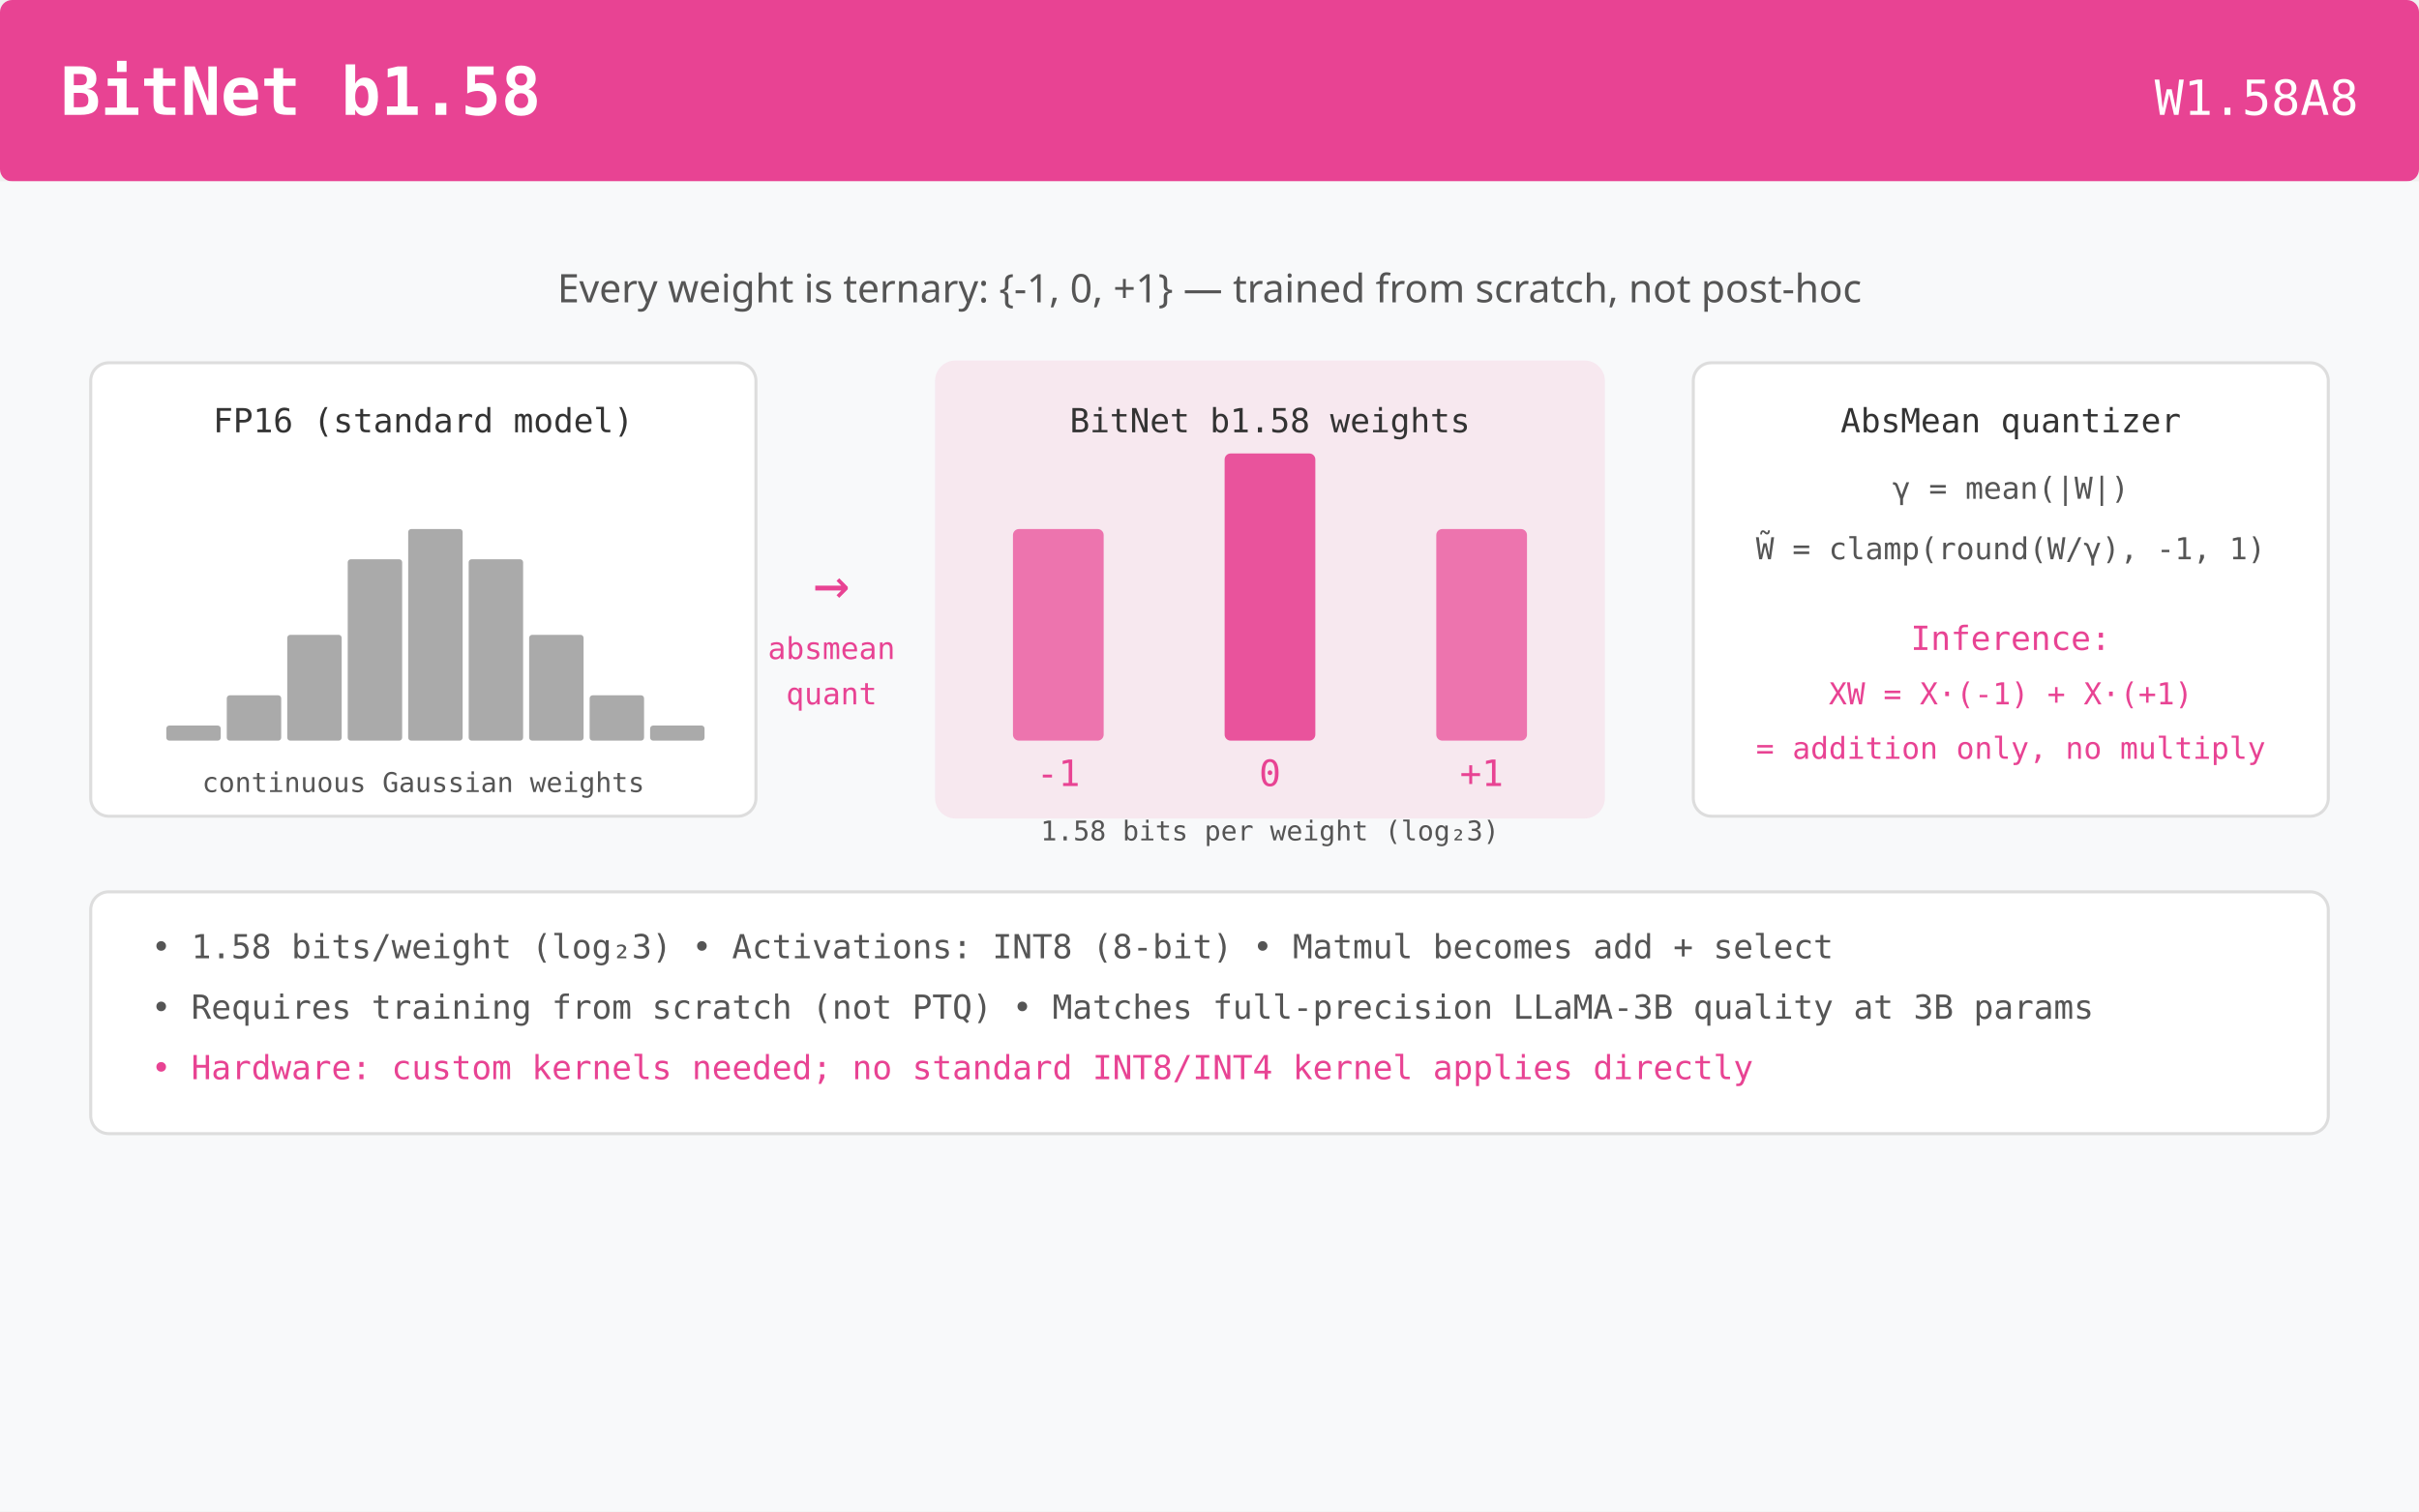
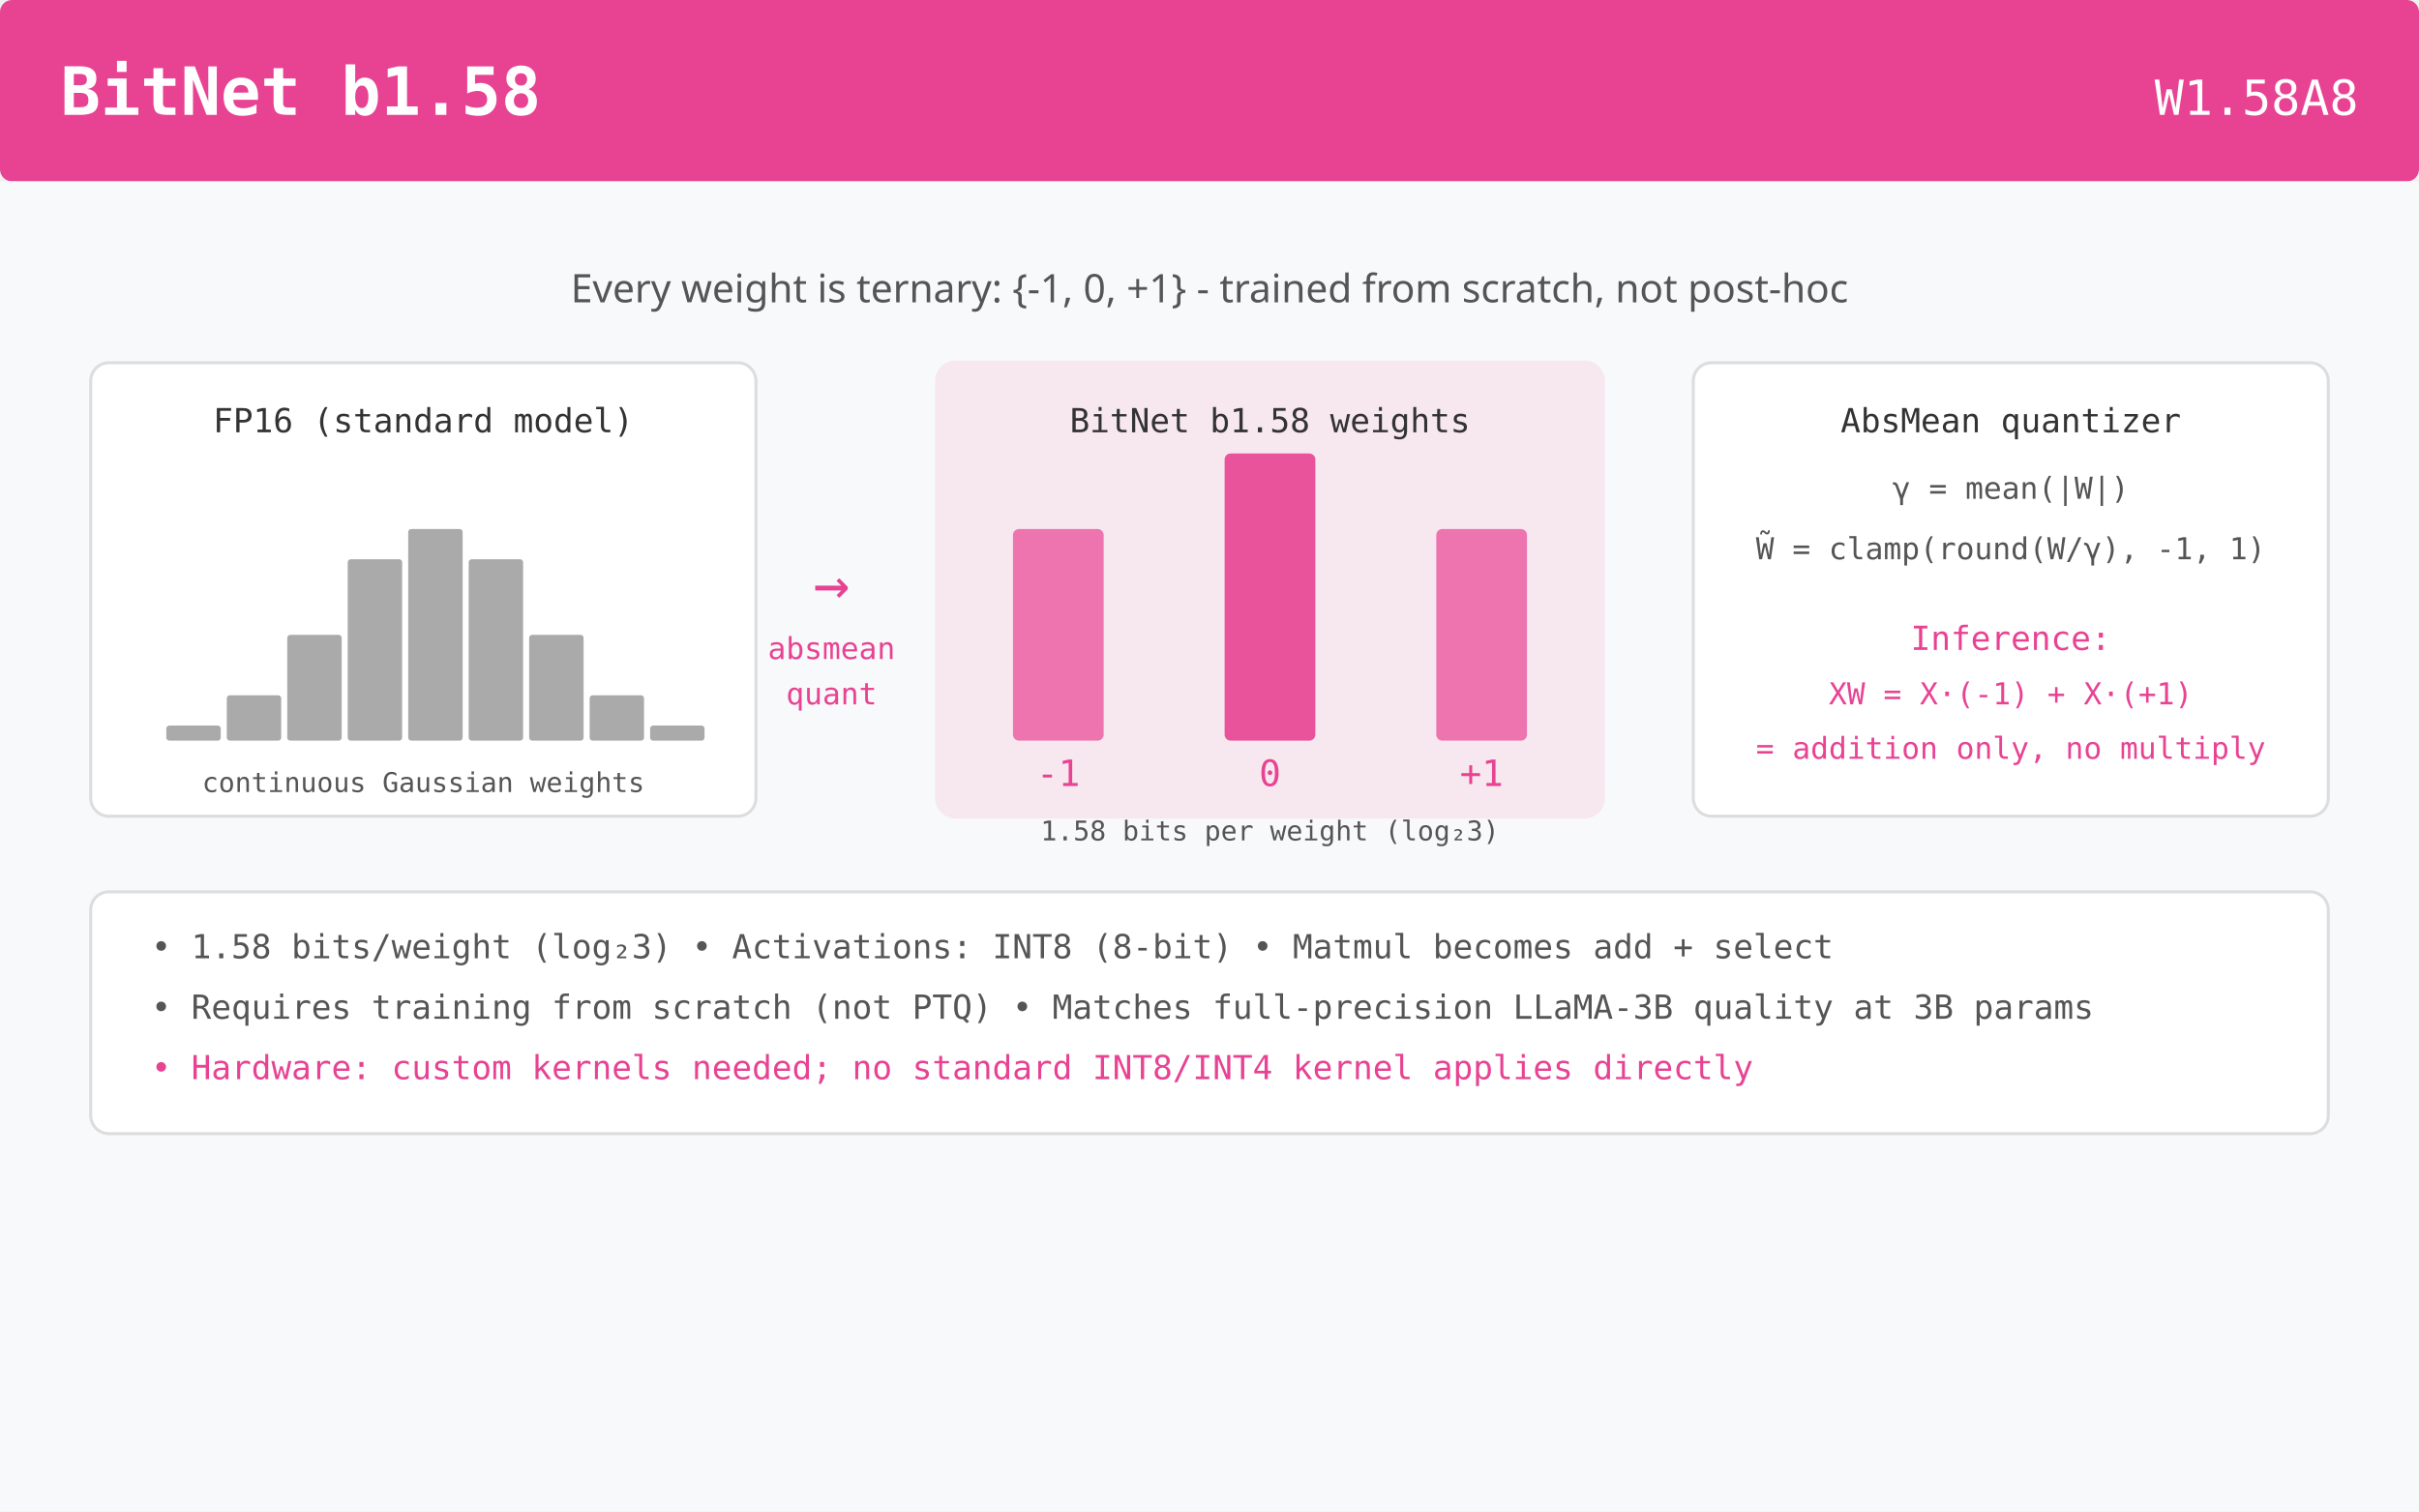
<svg xmlns="http://www.w3.org/2000/svg" viewBox="0 0 800 500" width="800" height="500">
  <rect x="0" y="0" width="800" height="60" fill="#E84393" rx="4" />
  <text x="20" y="38" font-family="monospace" font-size="22" font-weight="bold" fill="white">BitNet b1.58</text>
  <text x="780" y="38" font-family="monospace" font-size="16" fill="white" text-anchor="end">W1.58A8</text>
  <rect x="0" y="60" width="800" height="440" fill="#F8F9FA" rx="0" />
-   <text x="400" y="100" font-family="sans-serif" font-size="13" fill="#555" text-anchor="middle">Every weight is ternary: {-1, 0, +1} — trained from scratch, not post-hoc</text>
+   <text x="400" y="100" font-family="sans-serif" font-size="13" fill="#555" text-anchor="middle">Every weight is ternary: {-1, 0, +1} - trained from scratch, not post-hoc</text>
  <rect x="30" y="120" width="220" height="150" rx="6" fill="white" stroke="#ddd" stroke-width="1" />
  <text x="140" y="143" font-family="monospace" font-size="11" fill="#333" text-anchor="middle">FP16 (standard model)</text>
  <rect x="55" y="240" width="18" height="5" rx="1" fill="#aaa" />
  <rect x="75" y="230" width="18" height="15" rx="1" fill="#aaa" />
  <rect x="95" y="210" width="18" height="35" rx="1" fill="#aaa" />
  <rect x="115" y="185" width="18" height="60" rx="1" fill="#aaa" />
  <rect x="135" y="175" width="18" height="70" rx="1" fill="#aaa" />
  <rect x="155" y="185" width="18" height="60" rx="1" fill="#aaa" />
  <rect x="175" y="210" width="18" height="35" rx="1" fill="#aaa" />
  <rect x="195" y="230" width="18" height="15" rx="1" fill="#aaa" />
  <rect x="215" y="240" width="18" height="5" rx="1" fill="#aaa" />
  <text x="140" y="262" font-family="monospace" font-size="9" fill="#555" text-anchor="middle">continuous Gaussian weights</text>
  <text x="275" y="200" font-family="monospace" font-size="20" fill="#E84393" text-anchor="middle">→</text>
  <text x="275" y="218" font-family="monospace" font-size="10" fill="#E84393" text-anchor="middle">absmean</text>
  <text x="275" y="233" font-family="monospace" font-size="10" fill="#E84393" text-anchor="middle">quant</text>
  <rect x="310" y="120" width="220" height="150" rx="6" fill="#E84393" opacity="0.10" stroke="#E84393" stroke-width="1.5" />
  <text x="420" y="143" font-family="monospace" font-size="11" fill="#333" text-anchor="middle">BitNet b1.58 weights</text>
  <rect x="335" y="175" width="30" height="70" rx="2" fill="#E84393" opacity="0.7" />
  <rect x="405" y="150" width="30" height="95" rx="2" fill="#E84393" opacity="0.9" />
  <rect x="475" y="175" width="30" height="70" rx="2" fill="#E84393" opacity="0.7" />
  <text x="350" y="260" font-family="monospace" font-size="12" fill="#E84393" text-anchor="middle">-1</text>
  <text x="420" y="260" font-family="monospace" font-size="12" fill="#E84393" text-anchor="middle">0</text>
  <text x="490" y="260" font-family="monospace" font-size="12" fill="#E84393" text-anchor="middle">+1</text>
  <text x="420" y="278" font-family="monospace" font-size="9" fill="#555" text-anchor="middle">1.58 bits per weight (log₂3)</text>
  <rect x="560" y="120" width="210" height="150" rx="6" fill="white" stroke="#ddd" stroke-width="1" />
  <text x="665" y="143" font-family="monospace" font-size="11" fill="#333" text-anchor="middle">AbsMean quantizer</text>
  <text x="665" y="165" font-family="monospace" font-size="10" fill="#555" text-anchor="middle">γ = mean(|W|)</text>
  <text x="665" y="185" font-family="monospace" font-size="10" fill="#555" text-anchor="middle">W̃ = clamp(round(W/γ), -1, 1)</text>
  <text x="665" y="215" font-family="monospace" font-size="11" fill="#E84393" text-anchor="middle">Inference:</text>
  <text x="665" y="233" font-family="monospace" font-size="10" fill="#E84393" text-anchor="middle">XW = X·(-1) + X·(+1)</text>
  <text x="665" y="251" font-family="monospace" font-size="10" fill="#E84393" text-anchor="middle">= addition only, no multiply</text>
  <rect x="30" y="295" width="740" height="80" rx="6" fill="white" stroke="#ddd" stroke-width="1" />
  <text x="50" y="317" font-family="monospace" font-size="11" fill="#555">• 1.58 bits/weight (log₂3)   • Activations: INT8 (8-bit)   • Matmul becomes add + select</text>
  <text x="50" y="337" font-family="monospace" font-size="11" fill="#555">• Requires training from scratch (not PTQ)   • Matches full-precision LLaMA-3B quality at 3B params</text>
  <text x="50" y="357" font-family="monospace" font-size="11" fill="#E84393">• Hardware: custom kernels needed; no standard INT8/INT4 kernel applies directly</text>
</svg>
